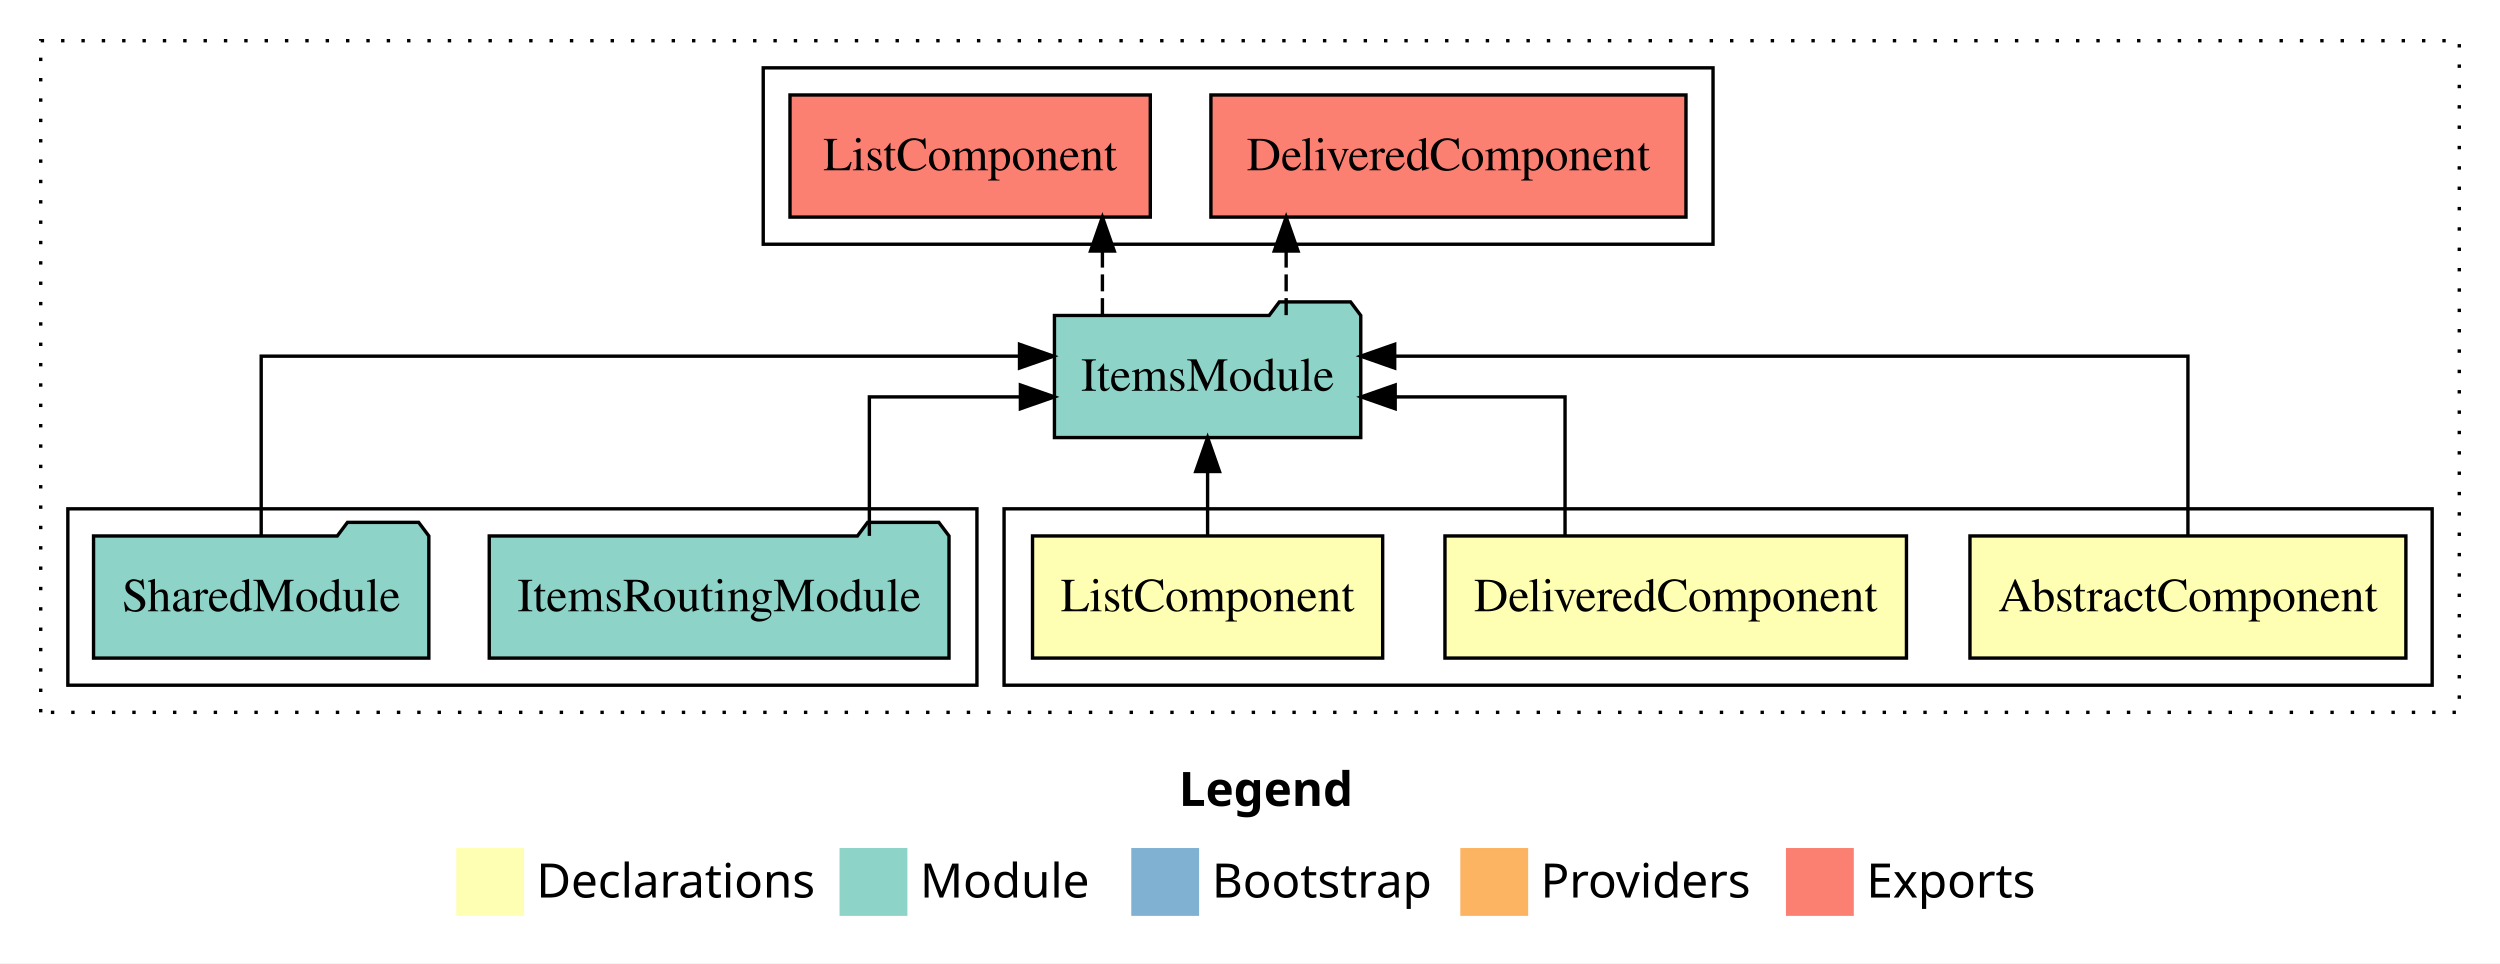
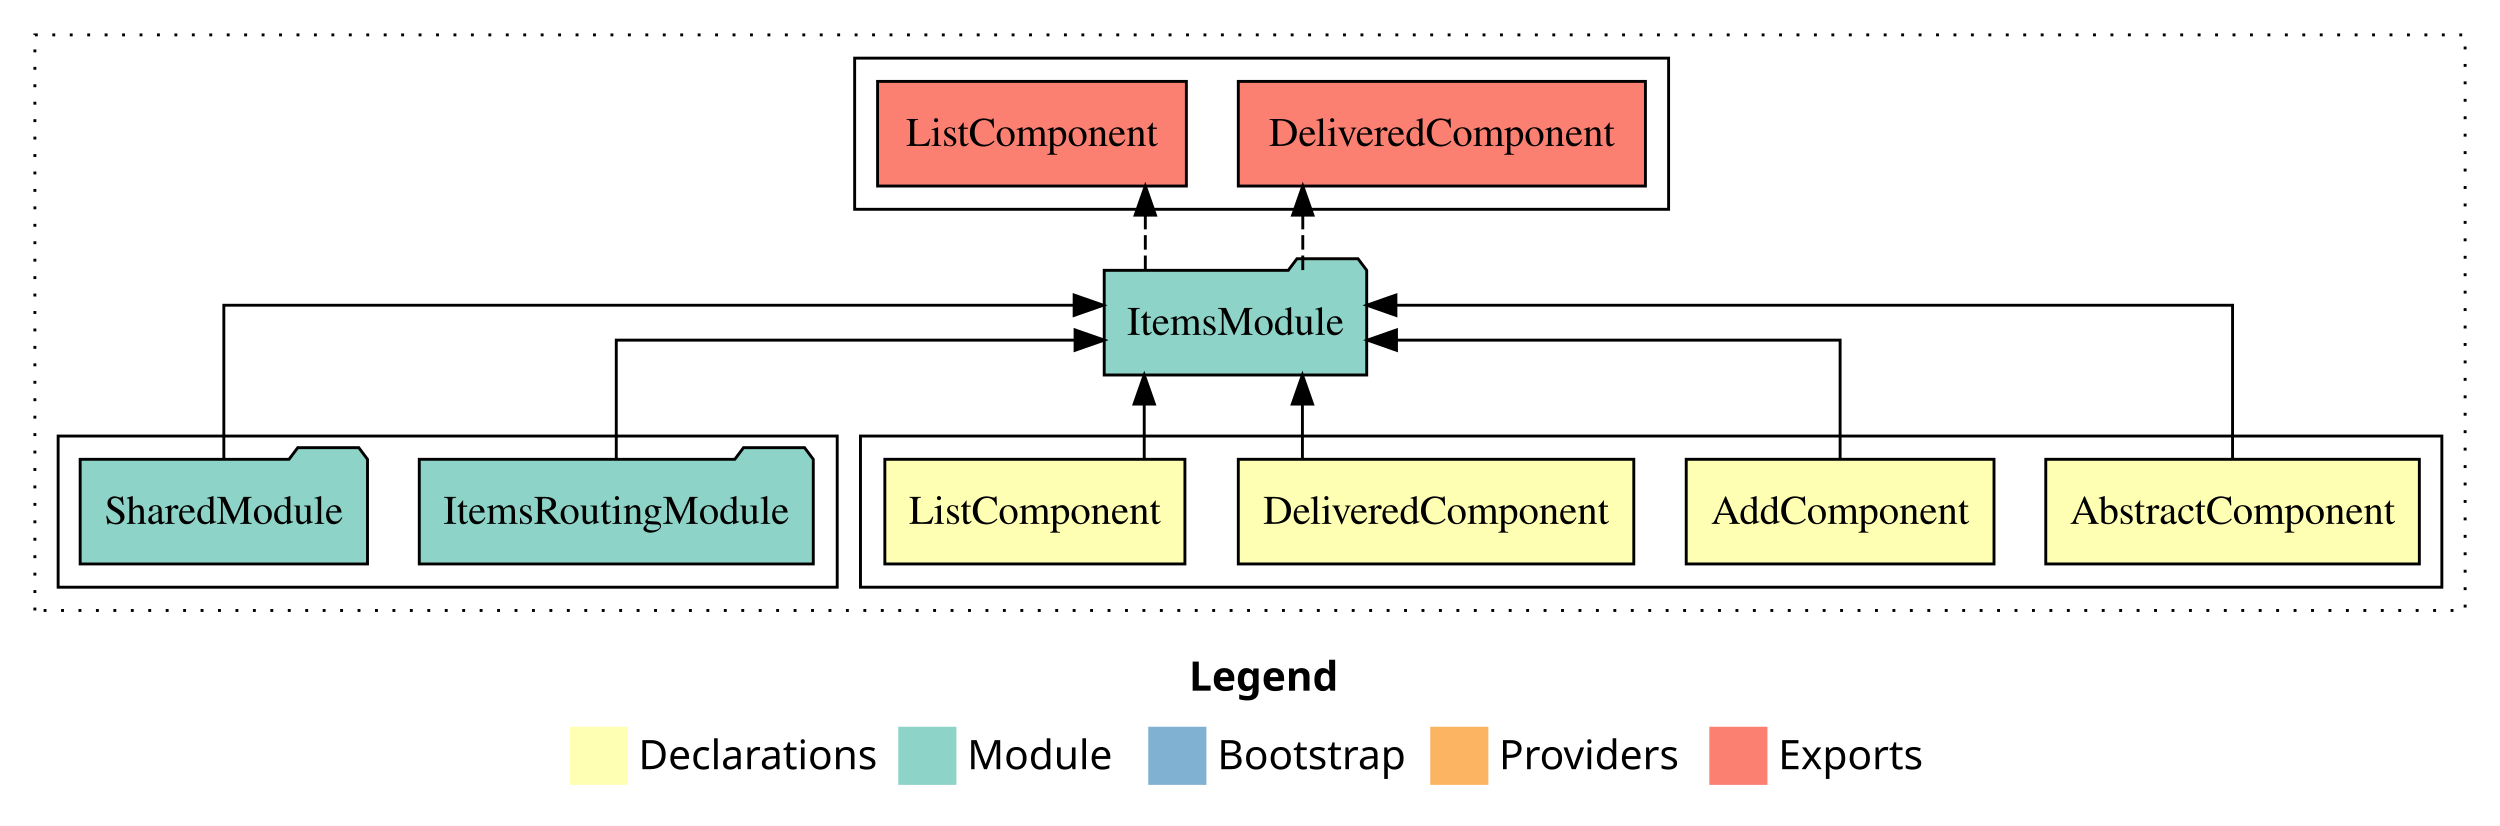
- <svg xmlns="http://www.w3.org/2000/svg" width="737pt" height="284pt" viewBox="0.00 0.00 737.00 284.00">
+ <svg xmlns="http://www.w3.org/2000/svg" width="860pt" height="284pt" viewBox="0.00 0.00 860.00 284.00">
  <g id="graph0" class="graph" transform="scale(1 1) rotate(0) translate(4 280)">
-     <polygon fill="#ffffff" stroke="transparent" points="-4,4 -4,-280 733,-280 733,4 -4,4" />
-     <text text-anchor="start" x="343.509" y="-42.4" font-family="sans-serif" font-weight="bold" font-size="14.00" fill="#000000">Legend</text>
-     <polygon fill="#ffffb3" stroke="transparent" points="130.5,-10 130.5,-30 150.5,-30 150.5,-10 130.5,-10" />
-     <text text-anchor="start" x="154.129" y="-15.4" font-family="sans-serif" font-size="14.00" fill="#000000">  Declarations</text>
-     <polygon fill="#8dd3c7" stroke="transparent" points="243.5,-10 243.5,-30 263.5,-30 263.5,-10 243.5,-10" />
-     <text text-anchor="start" x="267.225" y="-15.4" font-family="sans-serif" font-size="14.00" fill="#000000">  Module</text>
-     <polygon fill="#80b1d3" stroke="transparent" points="329.5,-10 329.5,-30 349.5,-30 349.5,-10 329.5,-10" />
-     <text text-anchor="start" x="353.281" y="-15.4" font-family="sans-serif" font-size="14.00" fill="#000000">  Bootstrap</text>
-     <polygon fill="#fdb462" stroke="transparent" points="426.5,-10 426.5,-30 446.5,-30 446.5,-10 426.5,-10" />
-     <text text-anchor="start" x="450.173" y="-15.4" font-family="sans-serif" font-size="14.00" fill="#000000">  Providers</text>
-     <polygon fill="#fb8072" stroke="transparent" points="522.5,-10 522.5,-30 542.5,-30 542.5,-10 522.5,-10" />
-     <text text-anchor="start" x="546.226" y="-15.4" font-family="sans-serif" font-size="14.00" fill="#000000">  Exports</text>
+     <polygon fill="#ffffff" stroke="transparent" points="-4,4 -4,-280 856,-280 856,4 -4,4" />
+     <text text-anchor="start" x="405.009" y="-42.4" font-family="sans-serif" font-weight="bold" font-size="14.00" fill="#000000">Legend</text>
+     <polygon fill="#ffffb3" stroke="transparent" points="192,-10 192,-30 212,-30 212,-10 192,-10" />
+     <text text-anchor="start" x="215.629" y="-15.4" font-family="sans-serif" font-size="14.00" fill="#000000">  Declarations</text>
+     <polygon fill="#8dd3c7" stroke="transparent" points="305,-10 305,-30 325,-30 325,-10 305,-10" />
+     <text text-anchor="start" x="328.725" y="-15.4" font-family="sans-serif" font-size="14.00" fill="#000000">  Module</text>
+     <polygon fill="#80b1d3" stroke="transparent" points="391,-10 391,-30 411,-30 411,-10 391,-10" />
+     <text text-anchor="start" x="414.781" y="-15.4" font-family="sans-serif" font-size="14.00" fill="#000000">  Bootstrap</text>
+     <polygon fill="#fdb462" stroke="transparent" points="488,-10 488,-30 508,-30 508,-10 488,-10" />
+     <text text-anchor="start" x="511.673" y="-15.4" font-family="sans-serif" font-size="14.00" fill="#000000">  Providers</text>
+     <polygon fill="#fb8072" stroke="transparent" points="584,-10 584,-30 604,-30 604,-10 584,-10" />
+     <text text-anchor="start" x="607.726" y="-15.4" font-family="sans-serif" font-size="14.00" fill="#000000">  Exports</text>
    <g id="clust1" class="cluster">
-       <polygon fill="none" stroke="#000000" stroke-dasharray="1,5" points="8,-70 8,-268 721,-268 721,-70 8,-70" />
+       <polygon fill="none" stroke="#000000" stroke-dasharray="1,5" points="8,-70 8,-268 844,-268 844,-70 8,-70" />
    </g>
    <g id="clust2" class="cluster">
-       <polygon fill="none" stroke="#000000" points="292,-78 292,-130 713,-130 713,-78 292,-78" />
+       <polygon fill="none" stroke="#000000" points="292,-78 292,-130 836,-130 836,-78 292,-78" />
    </g>
-     <g id="clust6" class="cluster">
+     <g id="clust7" class="cluster">
      <polygon fill="none" stroke="#000000" points="16,-78 16,-130 284,-130 284,-78 16,-78" />
    </g>
-     <g id="clust7" class="cluster">
-       <polygon fill="none" stroke="#000000" points="221,-208 221,-260 501,-260 501,-208 221,-208" />
+     <g id="clust8" class="cluster">
+       <polygon fill="none" stroke="#000000" points="290,-208 290,-260 570,-260 570,-208 290,-208" />
    </g>
    <g id="node1" class="node">
-       <polygon fill="#ffffb3" stroke="#000000" points="705.255,-122 576.745,-122 576.745,-86 705.255,-86 705.255,-122" />
-       <text text-anchor="middle" x="641" y="-99.8" font-family="Times,serif" font-size="14.00" fill="#000000">AbstractComponent</text>
+       <polygon fill="#ffffb3" stroke="#000000" points="828.255,-122 699.745,-122 699.745,-86 828.255,-86 828.255,-122" />
+       <text text-anchor="middle" x="764" y="-99.8" font-family="Times,serif" font-size="14.00" fill="#000000">AbstractComponent</text>
    </g>
-     <g id="node4" class="node">
-       <polygon fill="#8dd3c7" stroke="#000000" points="397.151,-187 394.151,-191 373.151,-191 370.151,-187 306.849,-187 306.849,-151 397.151,-151 397.151,-187" />
-       <text text-anchor="middle" x="352" y="-164.8" font-family="Times,serif" font-size="14.00" fill="#000000">ItemsModule</text>
+     <g id="node5" class="node">
+       <polygon fill="#8dd3c7" stroke="#000000" points="466.151,-187 463.151,-191 442.151,-191 439.151,-187 375.849,-187 375.849,-151 466.151,-151 466.151,-187" />
+       <text text-anchor="middle" x="421" y="-164.8" font-family="Times,serif" font-size="14.00" fill="#000000">ItemsModule</text>
    </g>
    <g id="edge1" class="edge">
-       <path fill="none" stroke="#000000" d="M641,-122.284C641,-143.321 641,-175 641,-175 641,-175 407.156,-175 407.156,-175" />
-       <polygon fill="#000000" stroke="#000000" points="407.156,-171.5 397.156,-175 407.156,-178.5 407.156,-171.5" />
+       <path fill="none" stroke="#000000" d="M764,-122.284C764,-143.321 764,-175 764,-175 764,-175 476.194,-175 476.194,-175" />
+       <polygon fill="#000000" stroke="#000000" points="476.194,-171.5 466.194,-175 476.194,-178.5 476.194,-171.5" />
    </g>
    <g id="node2" class="node">
+       <polygon fill="#ffffb3" stroke="#000000" points="681.94,-122 576.06,-122 576.06,-86 681.94,-86 681.94,-122" />
+       <text text-anchor="middle" x="629" y="-99.8" font-family="Times,serif" font-size="14.00" fill="#000000">AddComponent</text>
+     </g>
+     <g id="edge2" class="edge">
+       <path fill="none" stroke="#000000" d="M629,-122.022C629,-139.373 629,-163 629,-163 629,-163 476.389,-163 476.389,-163" />
+       <polygon fill="#000000" stroke="#000000" points="476.389,-159.5 466.389,-163 476.389,-166.5 476.389,-159.5" />
+     </g>
+     <g id="node3" class="node">
      <polygon fill="#ffffb3" stroke="#000000" points="558.025,-122 421.975,-122 421.975,-86 558.025,-86 558.025,-122" />
      <text text-anchor="middle" x="490" y="-99.8" font-family="Times,serif" font-size="14.00" fill="#000000">DeliveredComponent</text>
    </g>
-     <g id="edge2" class="edge">
-       <path fill="none" stroke="#000000" d="M457.375,-122.022C457.375,-139.373 457.375,-163 457.375,-163 457.375,-163 407.3,-163 407.3,-163" />
-       <polygon fill="#000000" stroke="#000000" points="407.3,-159.5 397.3,-163 407.3,-166.5 407.3,-159.5" />
+     <g id="edge3" class="edge">
+       <path fill="none" stroke="#000000" d="M444.032,-122.106C444.032,-122.106 444.032,-140.991 444.032,-140.991" />
+       <polygon fill="#000000" stroke="#000000" points="440.532,-140.991 444.032,-150.991 447.532,-140.991 440.532,-140.991" />
    </g>
-     <g id="node3" class="node">
+     <g id="node4" class="node">
      <polygon fill="#ffffb3" stroke="#000000" points="403.611,-122 300.389,-122 300.389,-86 403.611,-86 403.611,-122" />
      <text text-anchor="middle" x="352" y="-99.8" font-family="Times,serif" font-size="14.00" fill="#000000">ListComponent</text>
    </g>
-     <g id="edge3" class="edge">
-       <path fill="none" stroke="#000000" d="M352,-122.106C352,-122.106 352,-140.991 352,-140.991" />
-       <polygon fill="#000000" stroke="#000000" points="348.5,-140.991 352,-150.991 355.5,-140.991 348.5,-140.991" />
-     </g>
-     <g id="node7" class="node">
-       <polygon fill="#fb8072" stroke="#000000" points="493.025,-252 352.975,-252 352.975,-216 493.025,-216 493.025,-252" />
-       <text text-anchor="middle" x="423" y="-229.8" font-family="Times,serif" font-size="14.00" fill="#000000">DeliveredComponent </text>
-     </g>
-     <g id="edge6" class="edge">
-       <path fill="none" stroke="#000000" stroke-dasharray="5,2" d="M375.157,-187.106C375.157,-187.106 375.157,-205.991 375.157,-205.991" />
-       <polygon fill="#000000" stroke="#000000" points="371.657,-205.991 375.157,-215.991 378.657,-205.991 371.657,-205.991" />
+     <g id="edge4" class="edge">
+       <path fill="none" stroke="#000000" d="M389.615,-122.106C389.615,-122.106 389.615,-140.991 389.615,-140.991" />
+       <polygon fill="#000000" stroke="#000000" points="386.115,-140.991 389.615,-150.991 393.115,-140.991 386.115,-140.991" />
    </g>
    <g id="node8" class="node">
-       <polygon fill="#fb8072" stroke="#000000" points="335.111,-252 228.888,-252 228.888,-216 335.111,-216 335.111,-252" />
-       <text text-anchor="middle" x="282" y="-229.8" font-family="Times,serif" font-size="14.00" fill="#000000">ListComponent </text>
+       <polygon fill="#fb8072" stroke="#000000" points="562.025,-252 421.975,-252 421.975,-216 562.025,-216 562.025,-252" />
+       <text text-anchor="middle" x="492" y="-229.8" font-family="Times,serif" font-size="14.00" fill="#000000">DeliveredComponent </text>
    </g>
    <g id="edge7" class="edge">
-       <path fill="none" stroke="#000000" stroke-dasharray="5,2" d="M320.99,-187.106C320.99,-187.106 320.99,-205.991 320.99,-205.991" />
-       <polygon fill="#000000" stroke="#000000" points="317.49,-205.991 320.99,-215.991 324.49,-205.991 317.49,-205.991" />
+       <path fill="none" stroke="#000000" stroke-dasharray="5,2" d="M444.157,-187.106C444.157,-187.106 444.157,-205.991 444.157,-205.991" />
+       <polygon fill="#000000" stroke="#000000" points="440.657,-205.991 444.157,-215.991 447.657,-205.991 440.657,-205.991" />
    </g>
-     <g id="node5" class="node">
+     <g id="node9" class="node">
+       <polygon fill="#fb8072" stroke="#000000" points="404.111,-252 297.889,-252 297.889,-216 404.111,-216 404.111,-252" />
+       <text text-anchor="middle" x="351" y="-229.8" font-family="Times,serif" font-size="14.00" fill="#000000">ListComponent </text>
+     </g>
+     <g id="edge8" class="edge">
+       <path fill="none" stroke="#000000" stroke-dasharray="5,2" d="M389.99,-187.106C389.99,-187.106 389.99,-205.991 389.99,-205.991" />
+       <polygon fill="#000000" stroke="#000000" points="386.49,-205.991 389.99,-215.991 393.49,-205.991 386.49,-205.991" />
+     </g>
+     <g id="node6" class="node">
      <polygon fill="#8dd3c7" stroke="#000000" points="275.769,-122 272.769,-126 251.769,-126 248.769,-122 140.231,-122 140.231,-86 275.769,-86 275.769,-122" />
      <text text-anchor="middle" x="208" y="-99.8" font-family="Times,serif" font-size="14.00" fill="#000000">ItemsRoutingModule</text>
    </g>
-     <g id="edge4" class="edge">
-       <path fill="none" stroke="#000000" d="M252.29,-122.022C252.29,-139.373 252.29,-163 252.29,-163 252.29,-163 296.813,-163 296.813,-163" />
-       <polygon fill="#000000" stroke="#000000" points="296.813,-166.5 306.813,-163 296.812,-159.5 296.813,-166.5" />
+     <g id="edge5" class="edge">
+       <path fill="none" stroke="#000000" d="M208,-122.022C208,-139.373 208,-163 208,-163 208,-163 365.828,-163 365.828,-163" />
+       <polygon fill="#000000" stroke="#000000" points="365.828,-166.5 375.828,-163 365.828,-159.5 365.828,-166.5" />
    </g>
-     <g id="node6" class="node">
+     <g id="node7" class="node">
      <polygon fill="#8dd3c7" stroke="#000000" points="122.423,-122 119.423,-126 98.423,-126 95.423,-122 23.577,-122 23.577,-86 122.423,-86 122.423,-122" />
      <text text-anchor="middle" x="73" y="-99.8" font-family="Times,serif" font-size="14.00" fill="#000000">SharedModule</text>
    </g>
-     <g id="edge5" class="edge">
-       <path fill="none" stroke="#000000" d="M73,-122.284C73,-143.321 73,-175 73,-175 73,-175 296.553,-175 296.553,-175" />
-       <polygon fill="#000000" stroke="#000000" points="296.553,-178.5 306.553,-175 296.553,-171.5 296.553,-178.5" />
+     <g id="edge6" class="edge">
+       <path fill="none" stroke="#000000" d="M73,-122.284C73,-143.321 73,-175 73,-175 73,-175 365.505,-175 365.505,-175" />
+       <polygon fill="#000000" stroke="#000000" points="365.505,-178.5 375.505,-175 365.505,-171.5 365.505,-178.5" />
    </g>
  </g>
</svg>
